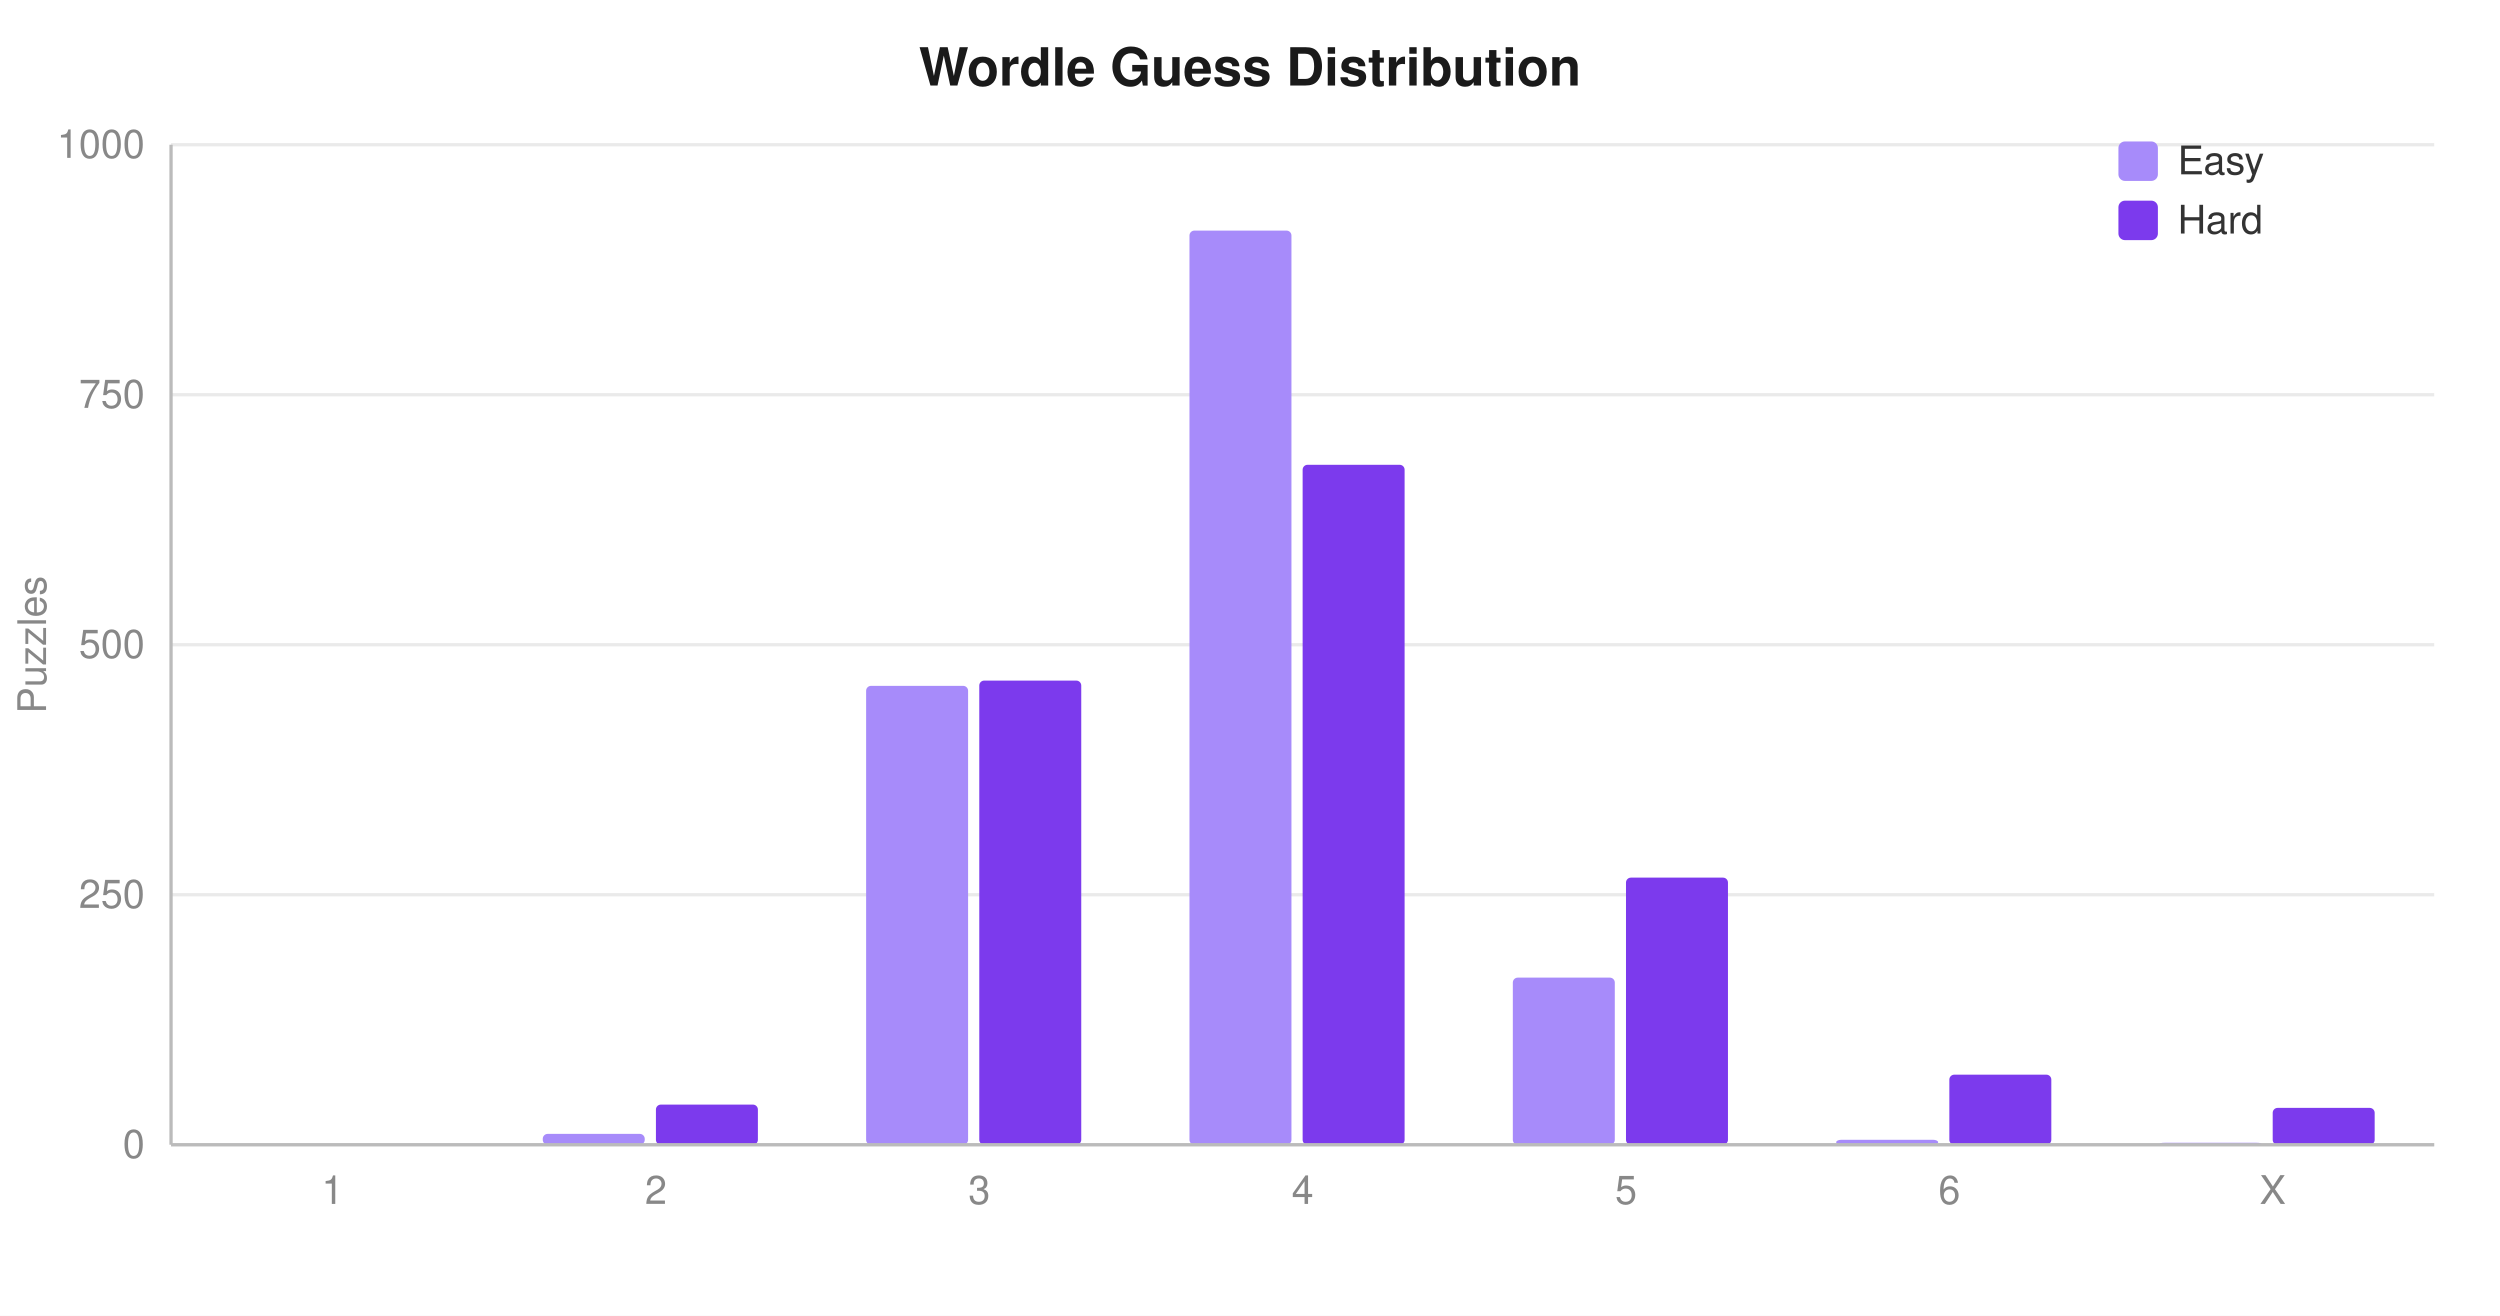
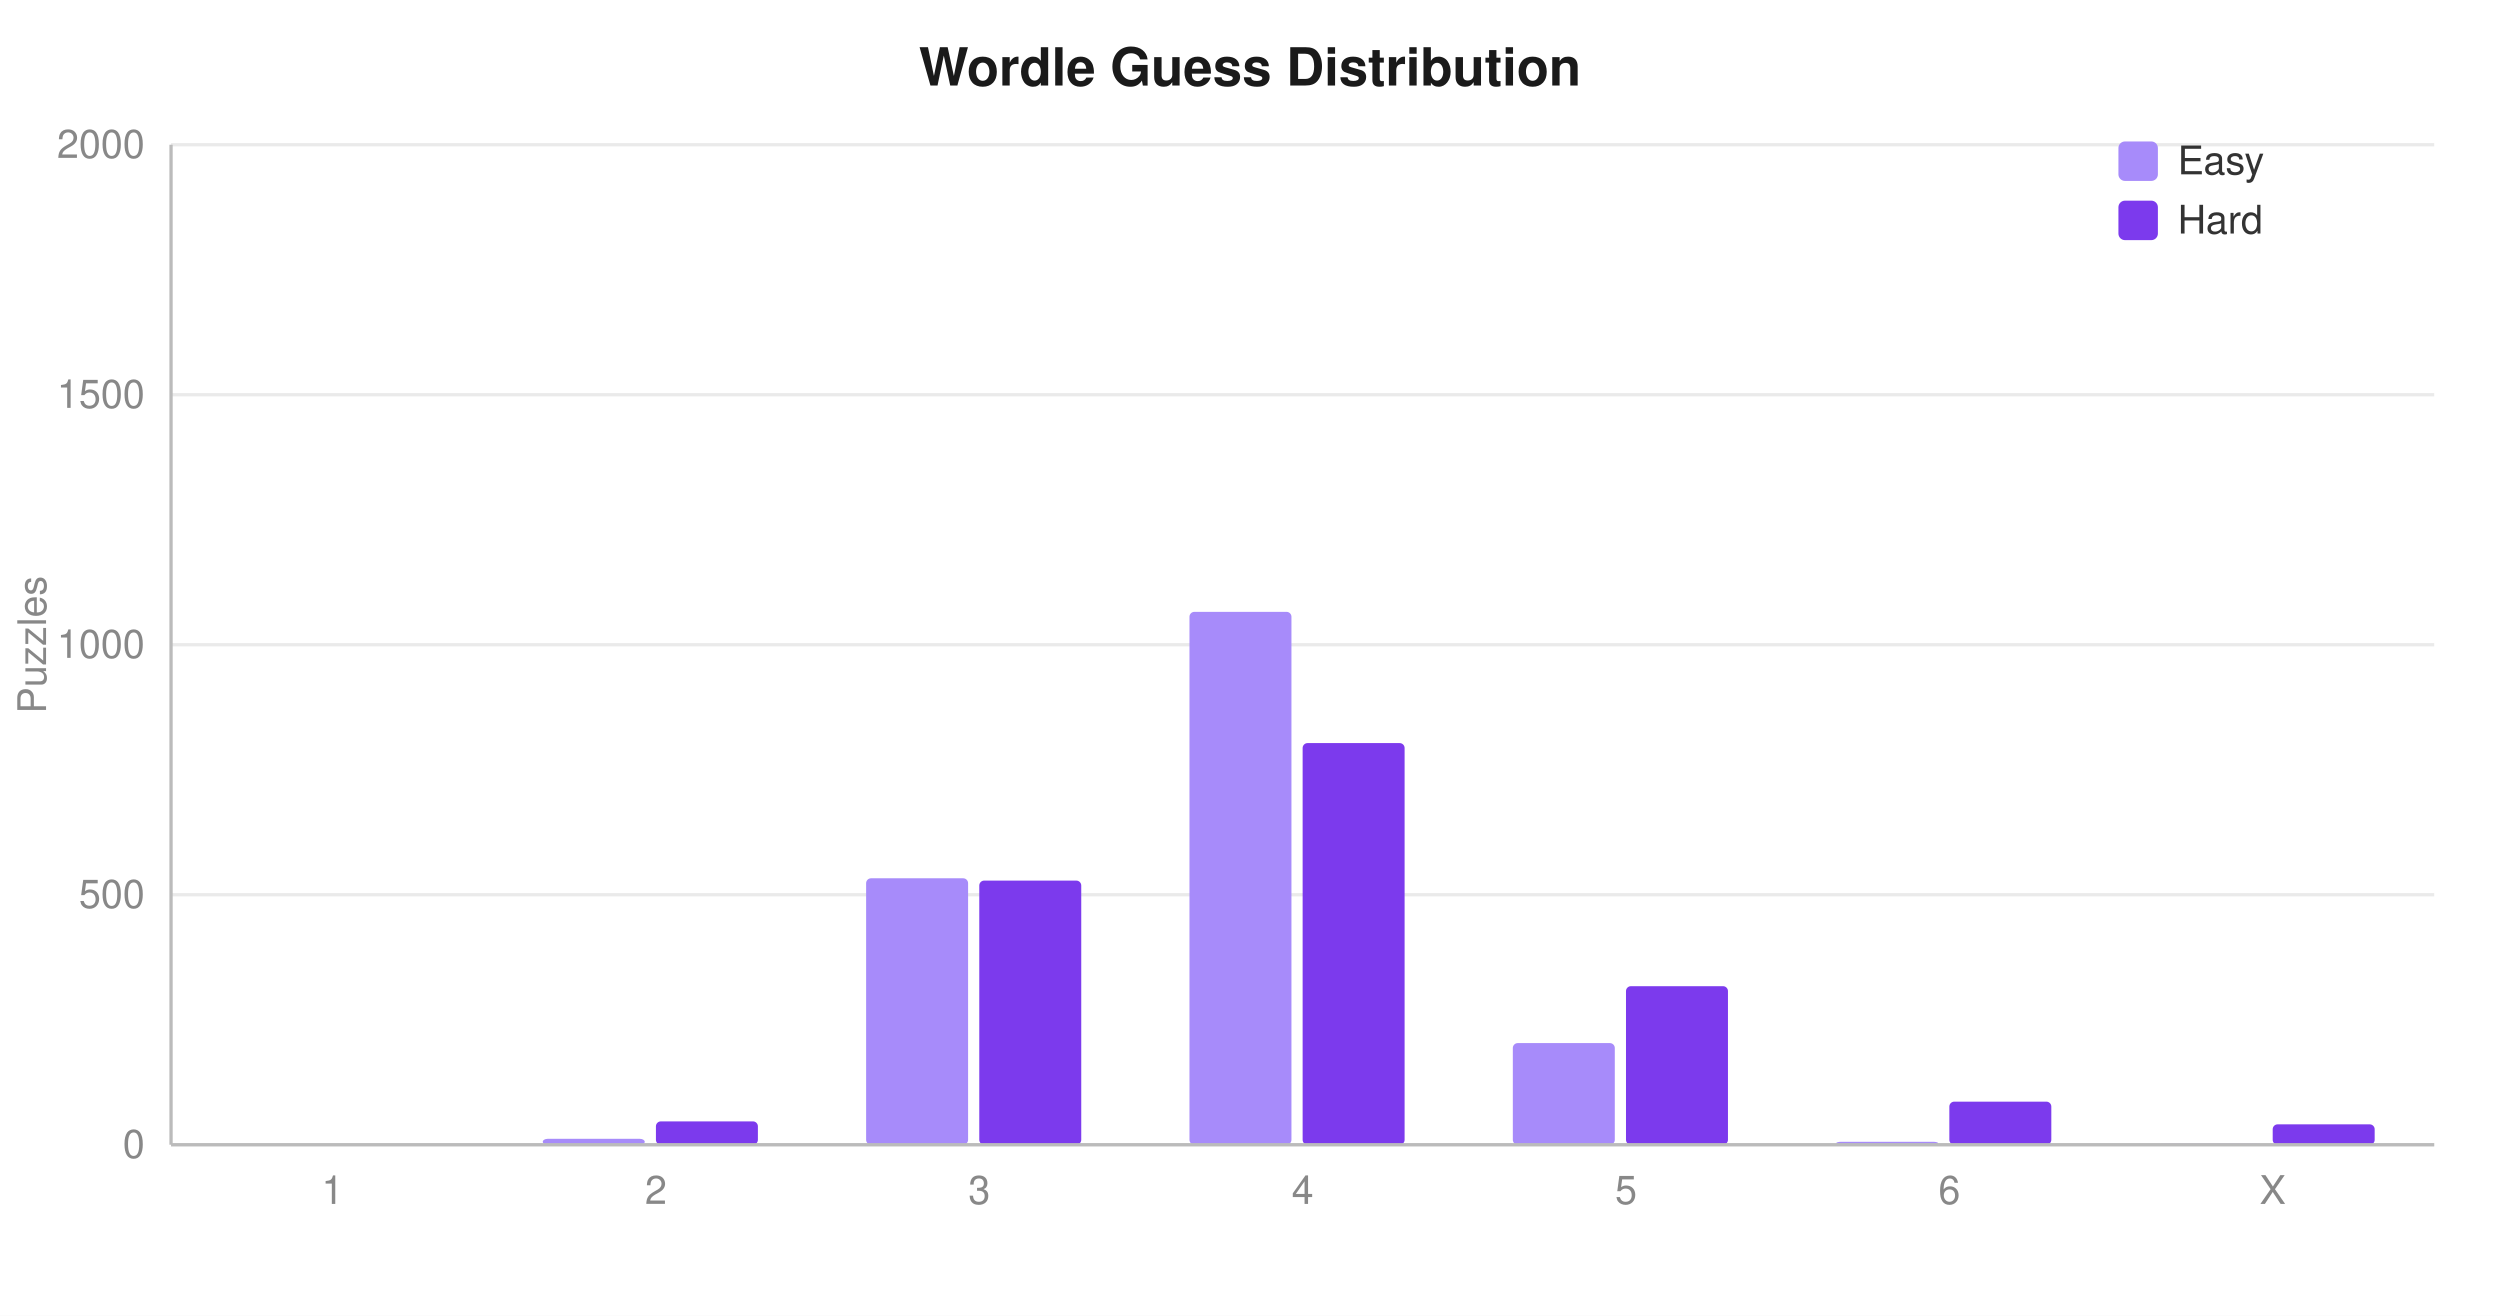
<svg xmlns="http://www.w3.org/2000/svg" width="760" height="400" viewBox="0 0 760 400" font-family="-apple-system,Segoe UI,Helvetica,Arial,sans-serif" font-size="12">
  <rect width="760" height="400" fill="#ffffff" />
  <text x="380" y="26" text-anchor="middle" font-size="16" font-weight="600" fill="#1a1a1a">Wordle Guess Distribution</text>
  <line x1="52" y1="348.0" x2="740" y2="348.0" stroke="#eaeaea" />
  <text x="44" y="352.0" text-anchor="end" fill="#888">0</text>
  <line x1="52" y1="272.0" x2="740" y2="272.0" stroke="#eaeaea" />
-   <text x="44" y="276.0" text-anchor="end" fill="#888">250</text>
+   <text x="44" y="276.0" text-anchor="end" fill="#888">500</text>
  <line x1="52" y1="196.0" x2="740" y2="196.0" stroke="#eaeaea" />
-   <text x="44" y="200.0" text-anchor="end" fill="#888">500</text>
+   <text x="44" y="200.0" text-anchor="end" fill="#888">1000</text>
  <line x1="52" y1="120.0" x2="740" y2="120.0" stroke="#eaeaea" />
-   <text x="44" y="124.0" text-anchor="end" fill="#888">750</text>
+   <text x="44" y="124.0" text-anchor="end" fill="#888">1500</text>
  <line x1="52" y1="44.0" x2="740" y2="44.0" stroke="#eaeaea" />
-   <text x="44" y="48.0" text-anchor="end" fill="#888">1000</text>
+   <text x="44" y="48.0" text-anchor="end" fill="#888">2000</text>
  <rect x="66.7" y="348.0" width="31.0" height="0.0" rx="1.5" fill="#a78bfa" />
  <rect x="101.1" y="348.0" width="31.0" height="0.0" rx="1.5" fill="#7c3aed" />
  <text x="101.1" y="366.0" text-anchor="middle" fill="#888">1</text>
-   <rect x="165.0" y="344.7" width="31.0" height="3.3" rx="1.5" fill="#a78bfa" />
-   <rect x="199.4" y="335.8" width="31.0" height="12.2" rx="1.5" fill="#7c3aed" />
+   <rect x="165.0" y="346.2" width="31.0" height="1.8" rx="1.5" fill="#a78bfa" />
+   <rect x="199.4" y="340.9" width="31.0" height="7.1" rx="1.5" fill="#7c3aed" />
  <text x="199.4" y="366.0" text-anchor="middle" fill="#888">2</text>
-   <rect x="263.3" y="208.5" width="31.0" height="139.5" rx="1.5" fill="#a78bfa" />
-   <rect x="297.7" y="206.9" width="31.0" height="141.1" rx="1.5" fill="#7c3aed" />
+   <rect x="263.3" y="267.0" width="31.0" height="81.0" rx="1.5" fill="#a78bfa" />
+   <rect x="297.7" y="267.7" width="31.0" height="80.3" rx="1.5" fill="#7c3aed" />
  <text x="297.7" y="366.0" text-anchor="middle" fill="#888">3</text>
-   <rect x="361.6" y="70.1" width="31.0" height="277.9" rx="1.5" fill="#a78bfa" />
-   <rect x="396.0" y="141.3" width="31.0" height="206.7" rx="1.5" fill="#7c3aed" />
+   <rect x="361.6" y="186.0" width="31.0" height="162.0" rx="1.5" fill="#a78bfa" />
+   <rect x="396.0" y="225.9" width="31.0" height="122.1" rx="1.5" fill="#7c3aed" />
  <text x="396.0" y="366.0" text-anchor="middle" fill="#888">4</text>
-   <rect x="459.9" y="297.2" width="31.0" height="50.8" rx="1.5" fill="#a78bfa" />
-   <rect x="494.3" y="266.8" width="31.0" height="81.2" rx="1.5" fill="#7c3aed" />
+   <rect x="459.9" y="317.1" width="31.0" height="30.9" rx="1.5" fill="#a78bfa" />
+   <rect x="494.3" y="299.8" width="31.0" height="48.2" rx="1.5" fill="#7c3aed" />
  <text x="494.3" y="366.0" text-anchor="middle" fill="#888">5</text>
-   <rect x="558.2" y="346.5" width="31.0" height="1.5" rx="1.5" fill="#a78bfa" />
-   <rect x="592.6" y="326.7" width="31.0" height="21.3" rx="1.5" fill="#7c3aed" />
+   <rect x="558.2" y="347.1" width="31.0" height="0.9" rx="1.5" fill="#a78bfa" />
+   <rect x="592.6" y="334.9" width="31.0" height="13.1" rx="1.5" fill="#7c3aed" />
  <text x="592.6" y="366.0" text-anchor="middle" fill="#888">6</text>
-   <rect x="656.5" y="347.4" width="31.0" height="0.6" rx="1.5" fill="#a78bfa" />
-   <rect x="690.9" y="336.8" width="31.0" height="11.2" rx="1.5" fill="#7c3aed" />
+   <rect x="656.5" y="347.7" width="31.0" height="0.3" rx="1.5" fill="#a78bfa" />
+   <rect x="690.9" y="341.8" width="31.0" height="6.2" rx="1.5" fill="#7c3aed" />
  <text x="690.9" y="366.0" text-anchor="middle" fill="#888">X</text>
  <line x1="52" y1="348" x2="740" y2="348" stroke="#bbb" />
  <line x1="52" y1="44" x2="52" y2="348" stroke="#bbb" />
  <text x="14" y="196" text-anchor="middle" fill="#888" transform="rotate(-90 14 196)">Puzzles</text>
  <rect x="644" y="43" width="12" height="12" rx="2" fill="#a78bfa" />
  <text x="662" y="53" fill="#333">Easy</text>
  <rect x="644" y="61" width="12" height="12" rx="2" fill="#7c3aed" />
  <text x="662" y="71" fill="#333">Hard</text>
</svg>
